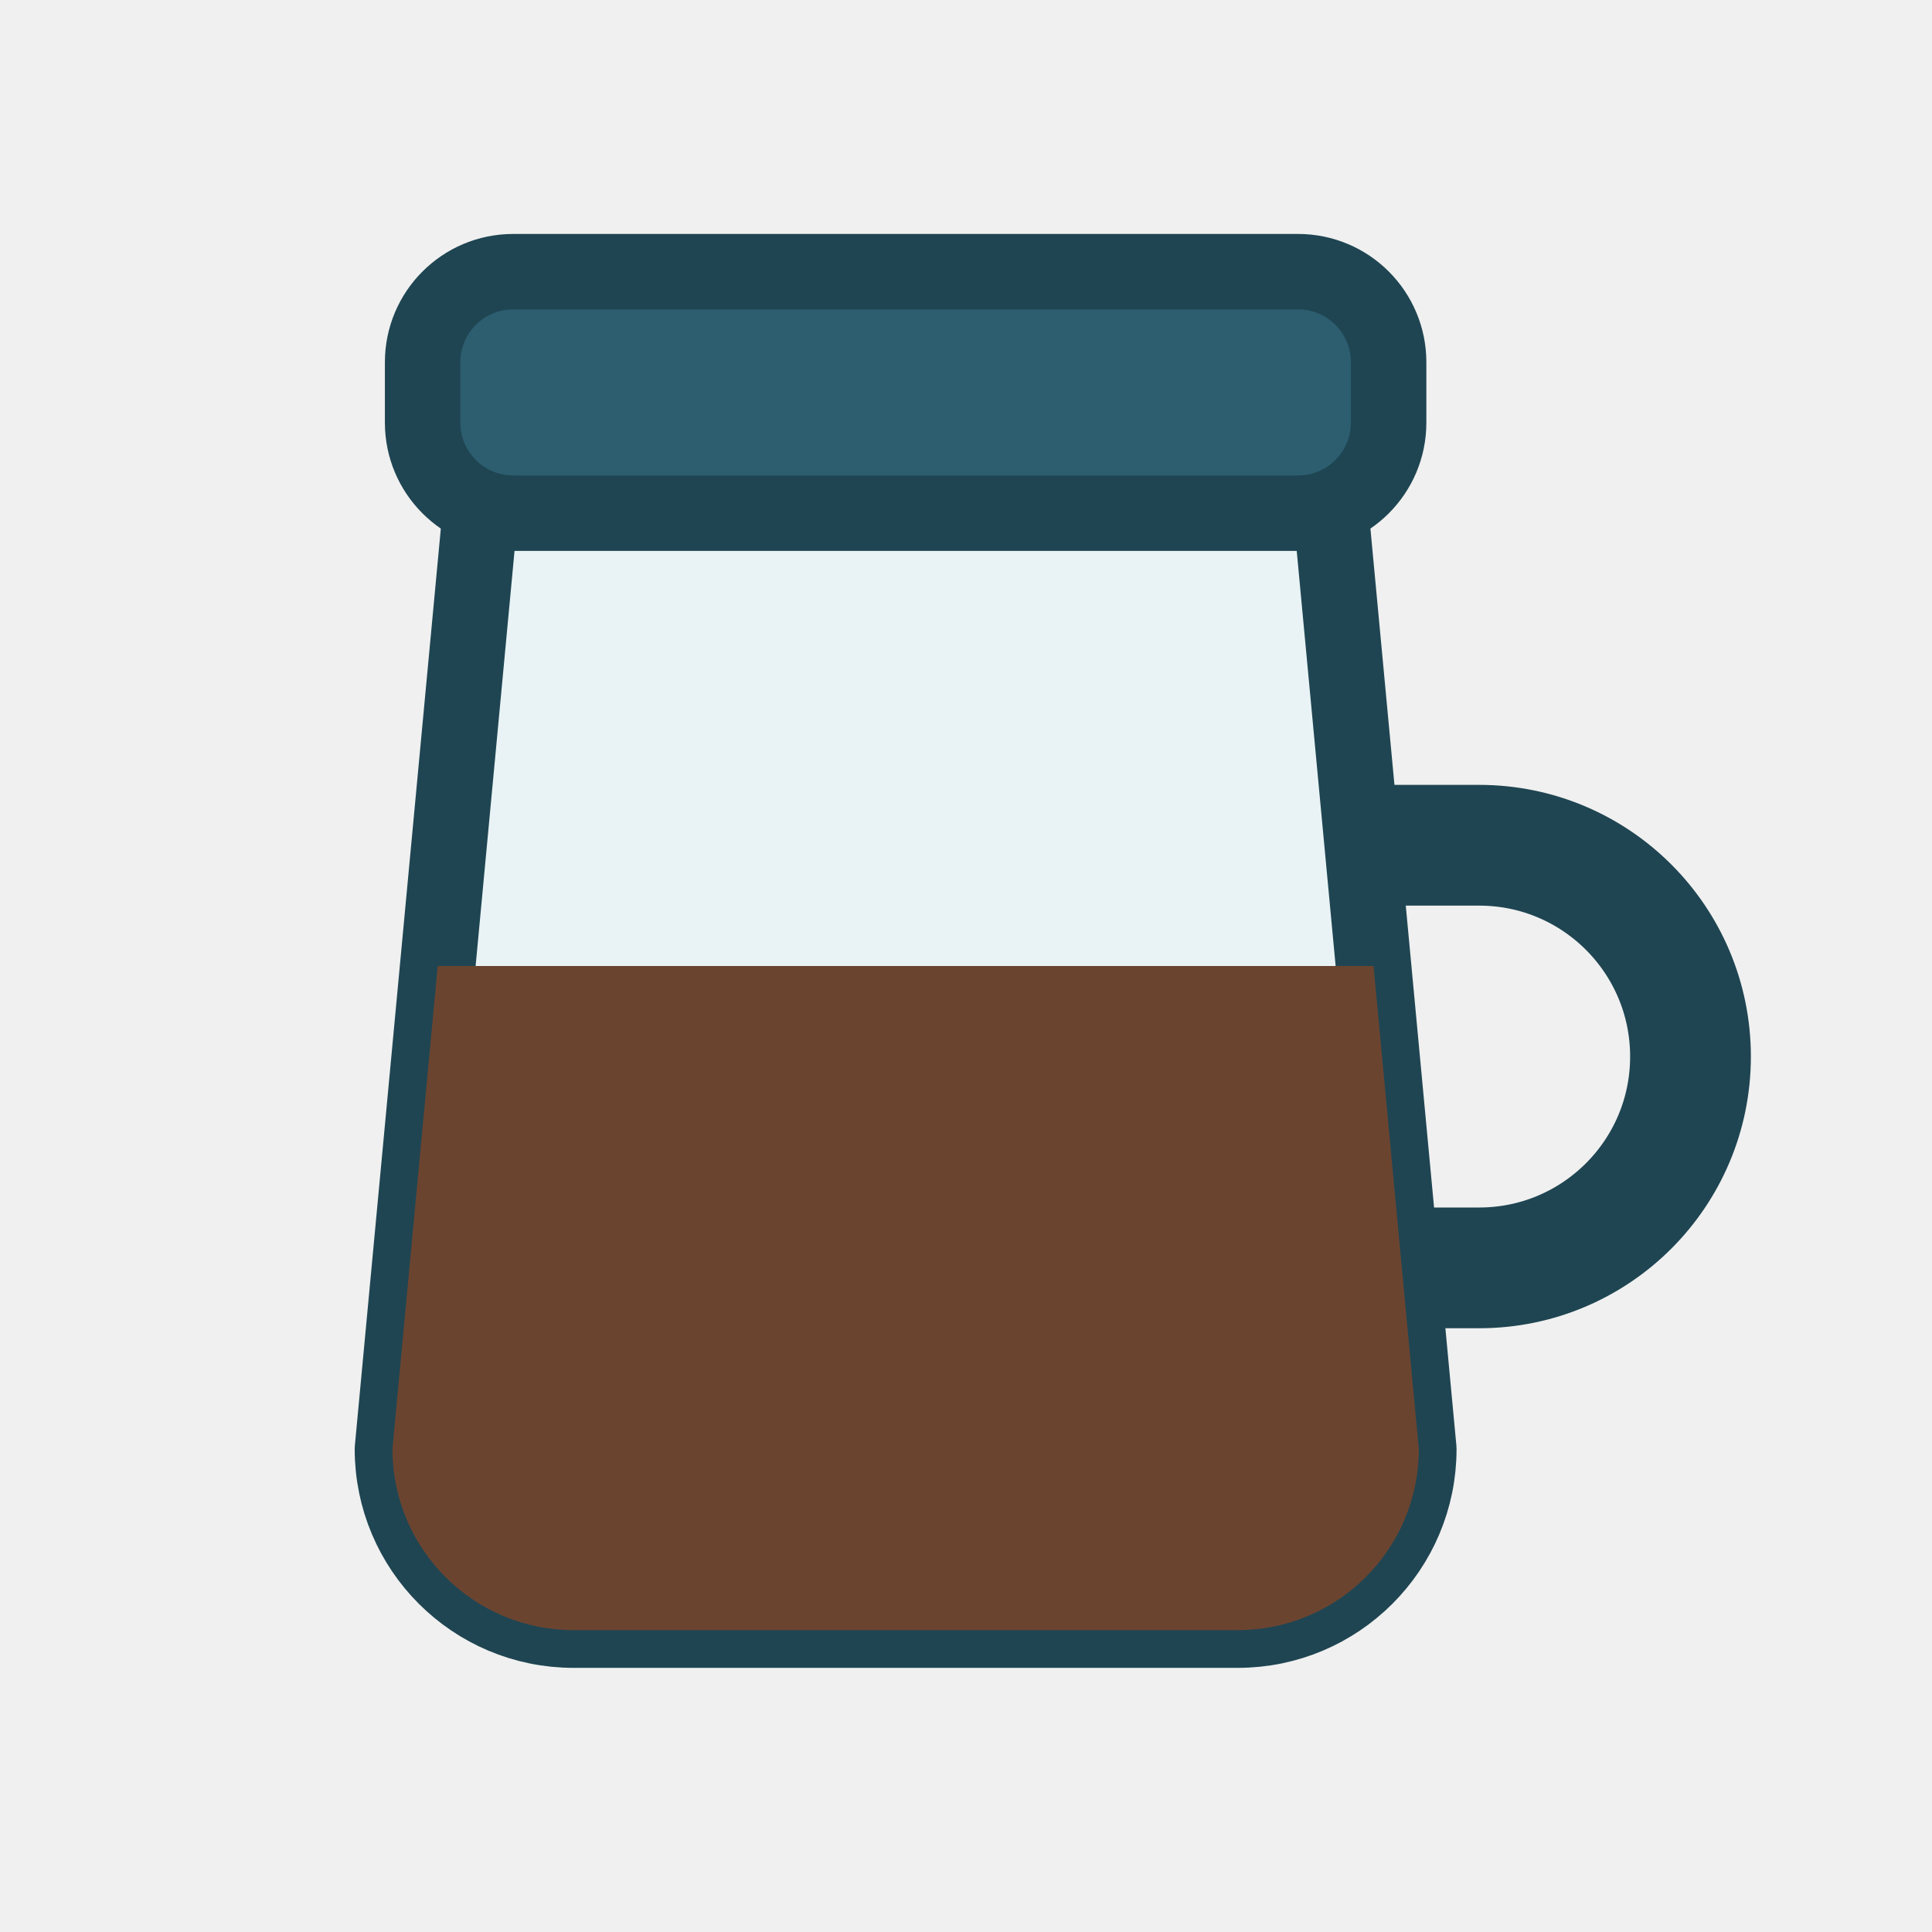
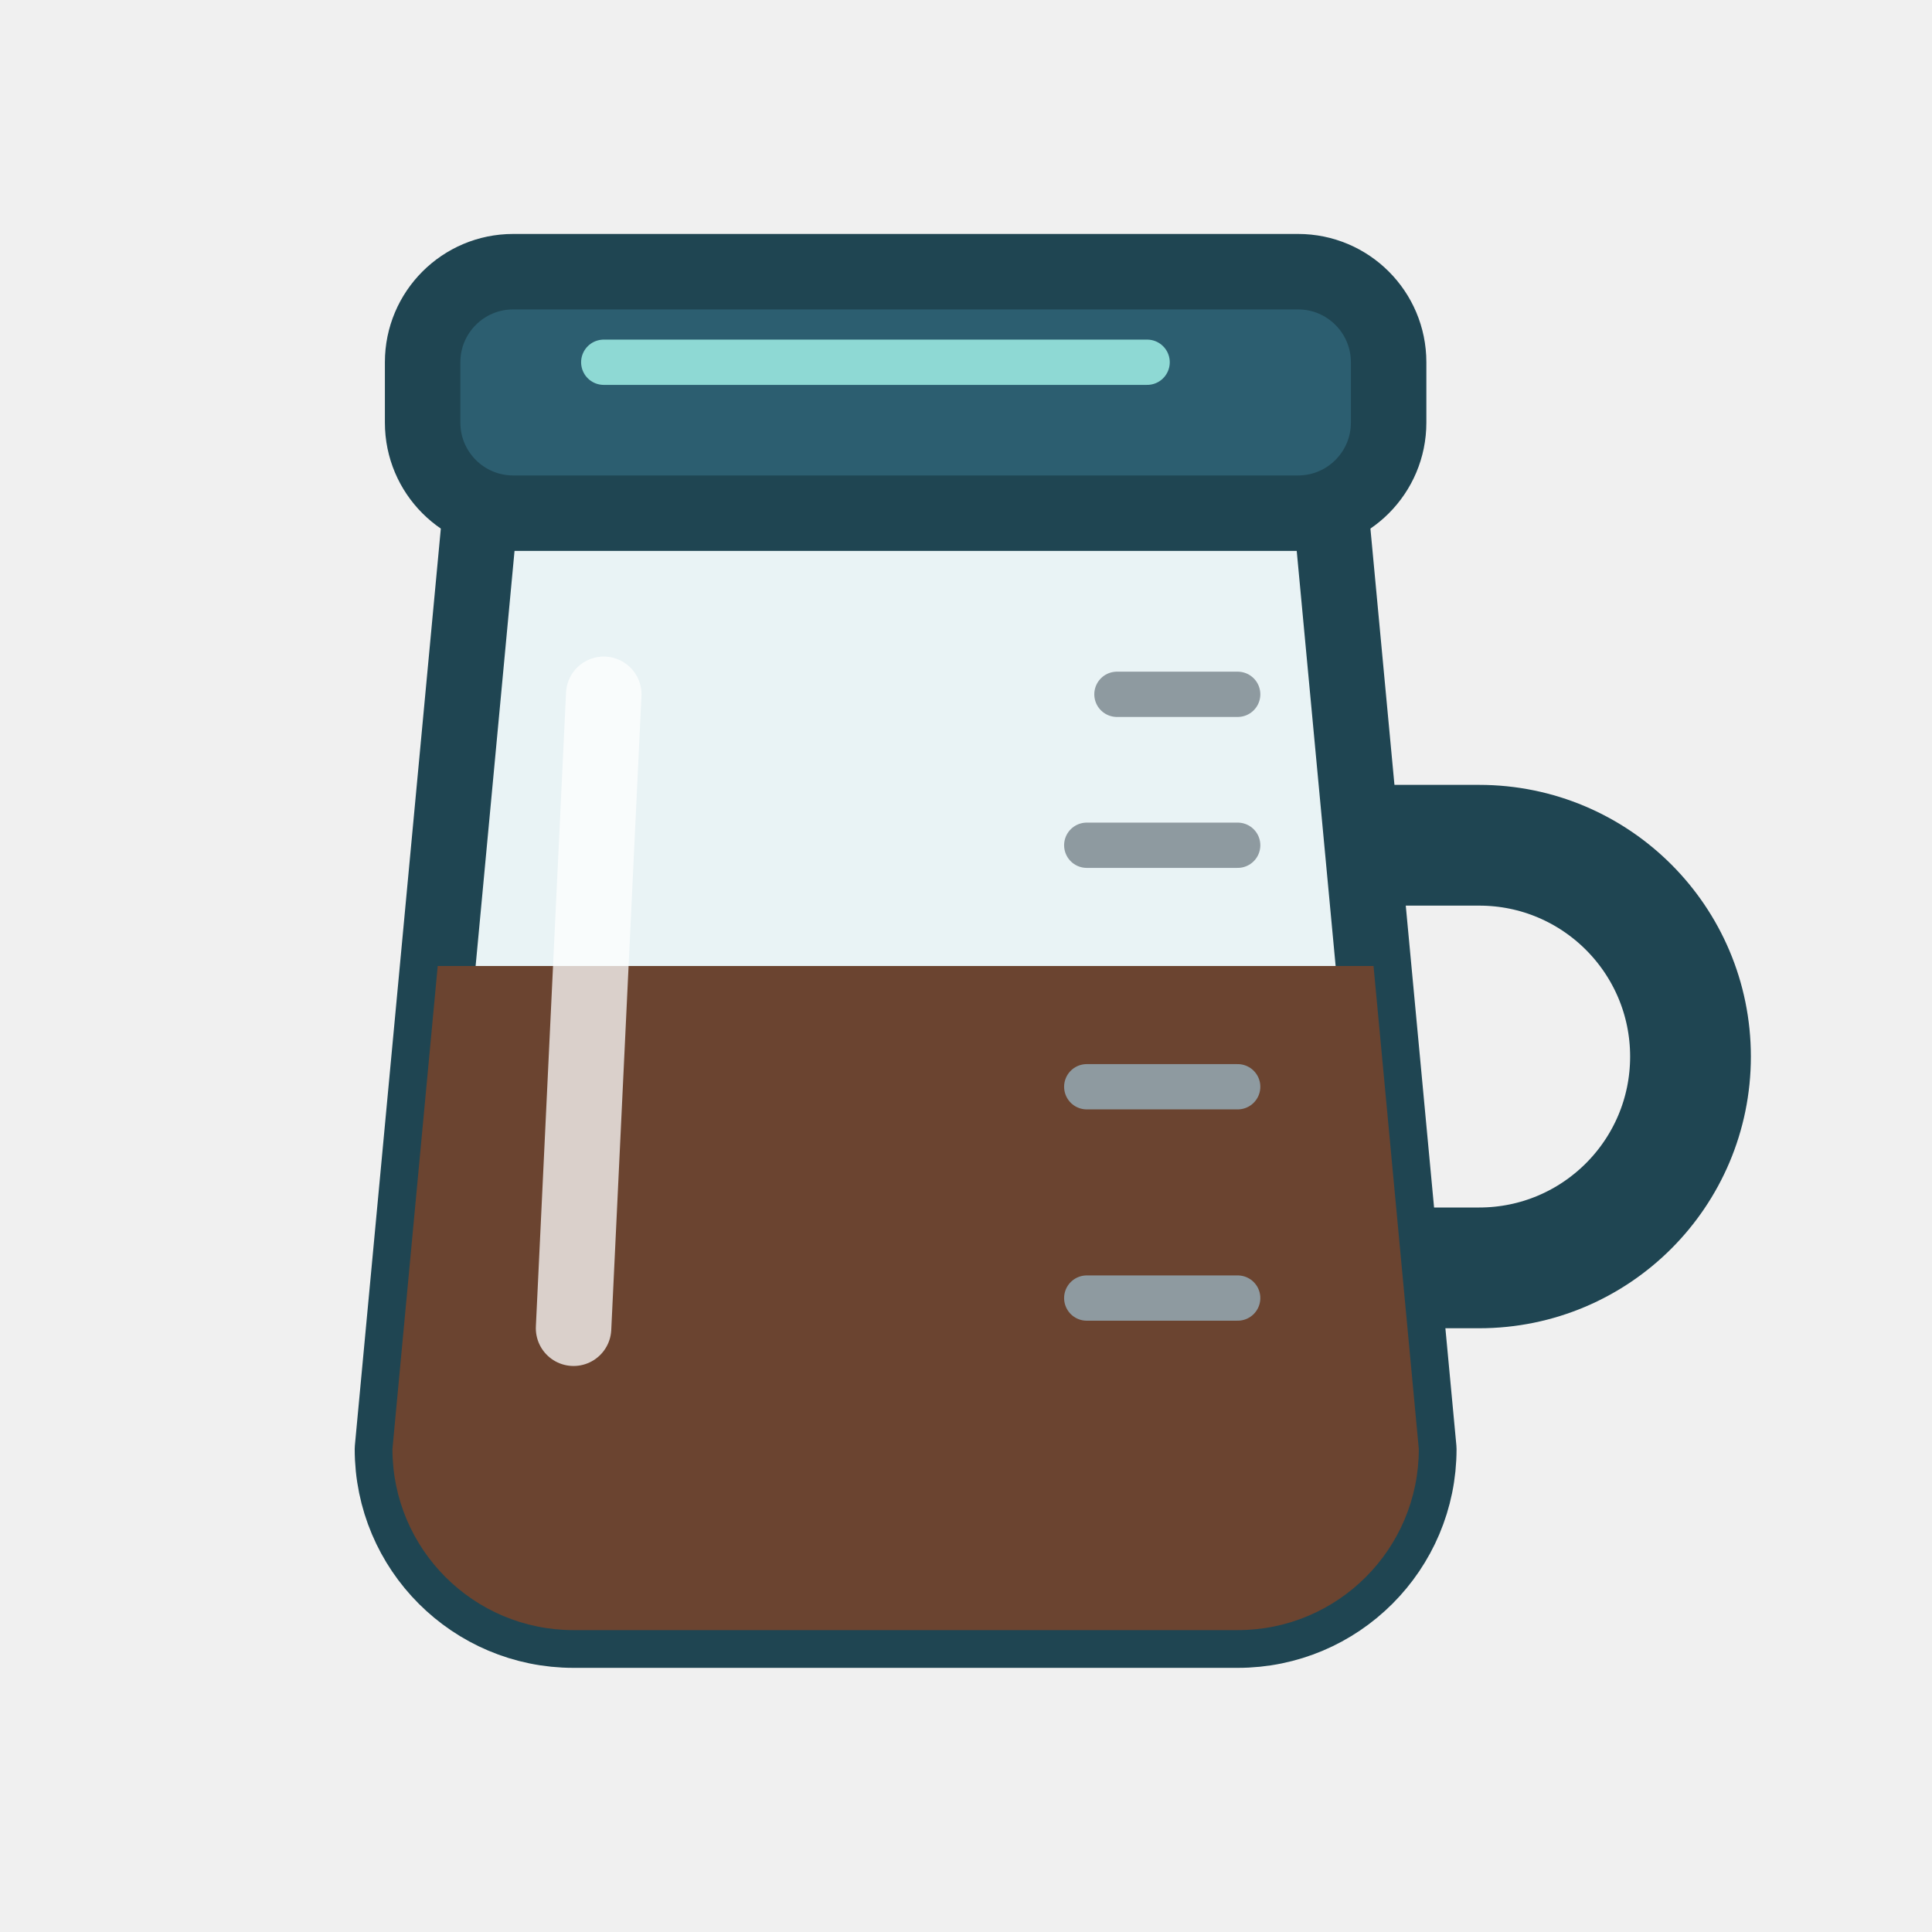
<svg xmlns="http://www.w3.org/2000/svg" viewBox="0 0 64 64">
  <path d="M44 28h5a7 7 0 0 1 0 14h-4" fill="none" stroke="#1F4552" stroke-width="4" />
  <path d="M16 16h28l3 32a6 6 0 0 1-6 6H19a6 6 0 0 1-6-6z" fill="#E9F3F5" stroke="#1F4552" stroke-width="2.5" stroke-linejoin="round" />
  <path d="M14.500 32h31l1.500 16a6 6 0 0 1-6 6H19a6 6 0 0 1-6-6z" fill="#6B4430" />
  <rect x="14" y="9" width="32" height="8" rx="3" fill="#2C5E70" stroke="#1F4552" stroke-width="2.5" />
+   <path d="M20 23l-1 21" stroke="#FFFFFF" stroke-width="2.5" stroke-linecap="round" opacity=".75" />
+   <path d="M37 23h4m-5 5h5m-5 8h5m-5 7h5" stroke="#8E9AA0" stroke-width="1.5" stroke-linecap="round" />
+   <path d="M20 12h18" stroke="#8ED9D4" stroke-width="1.5" stroke-linecap="round" />
</svg>
